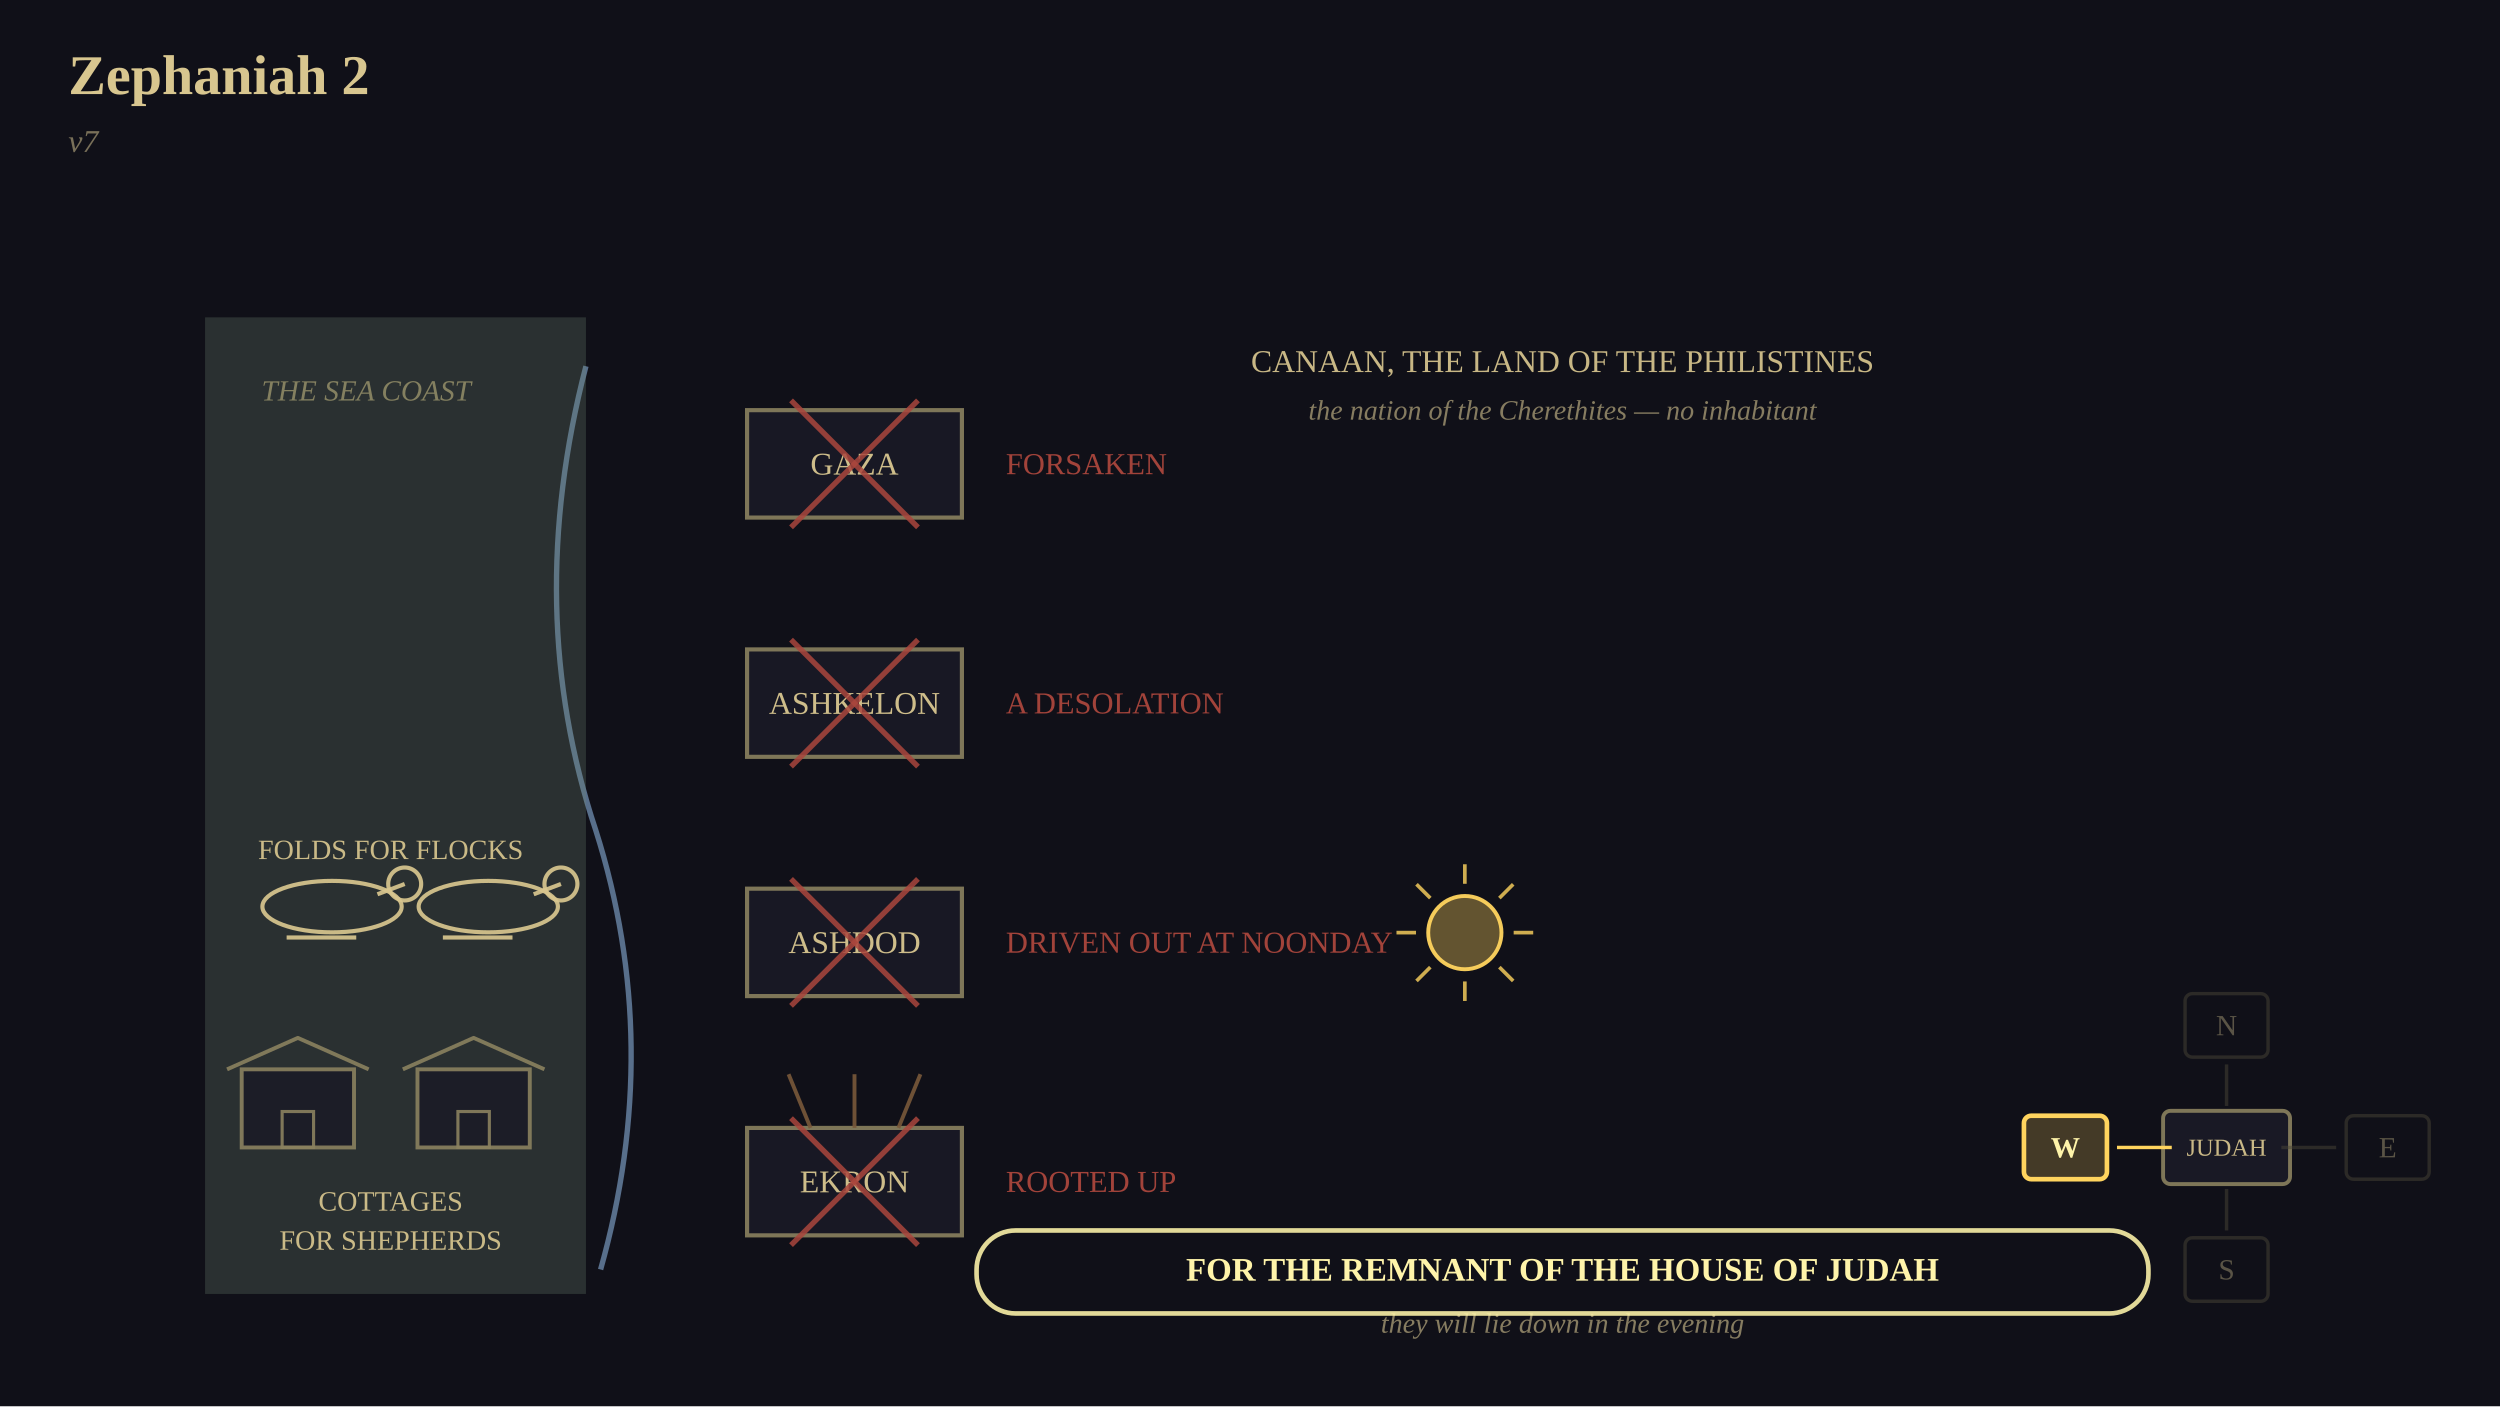
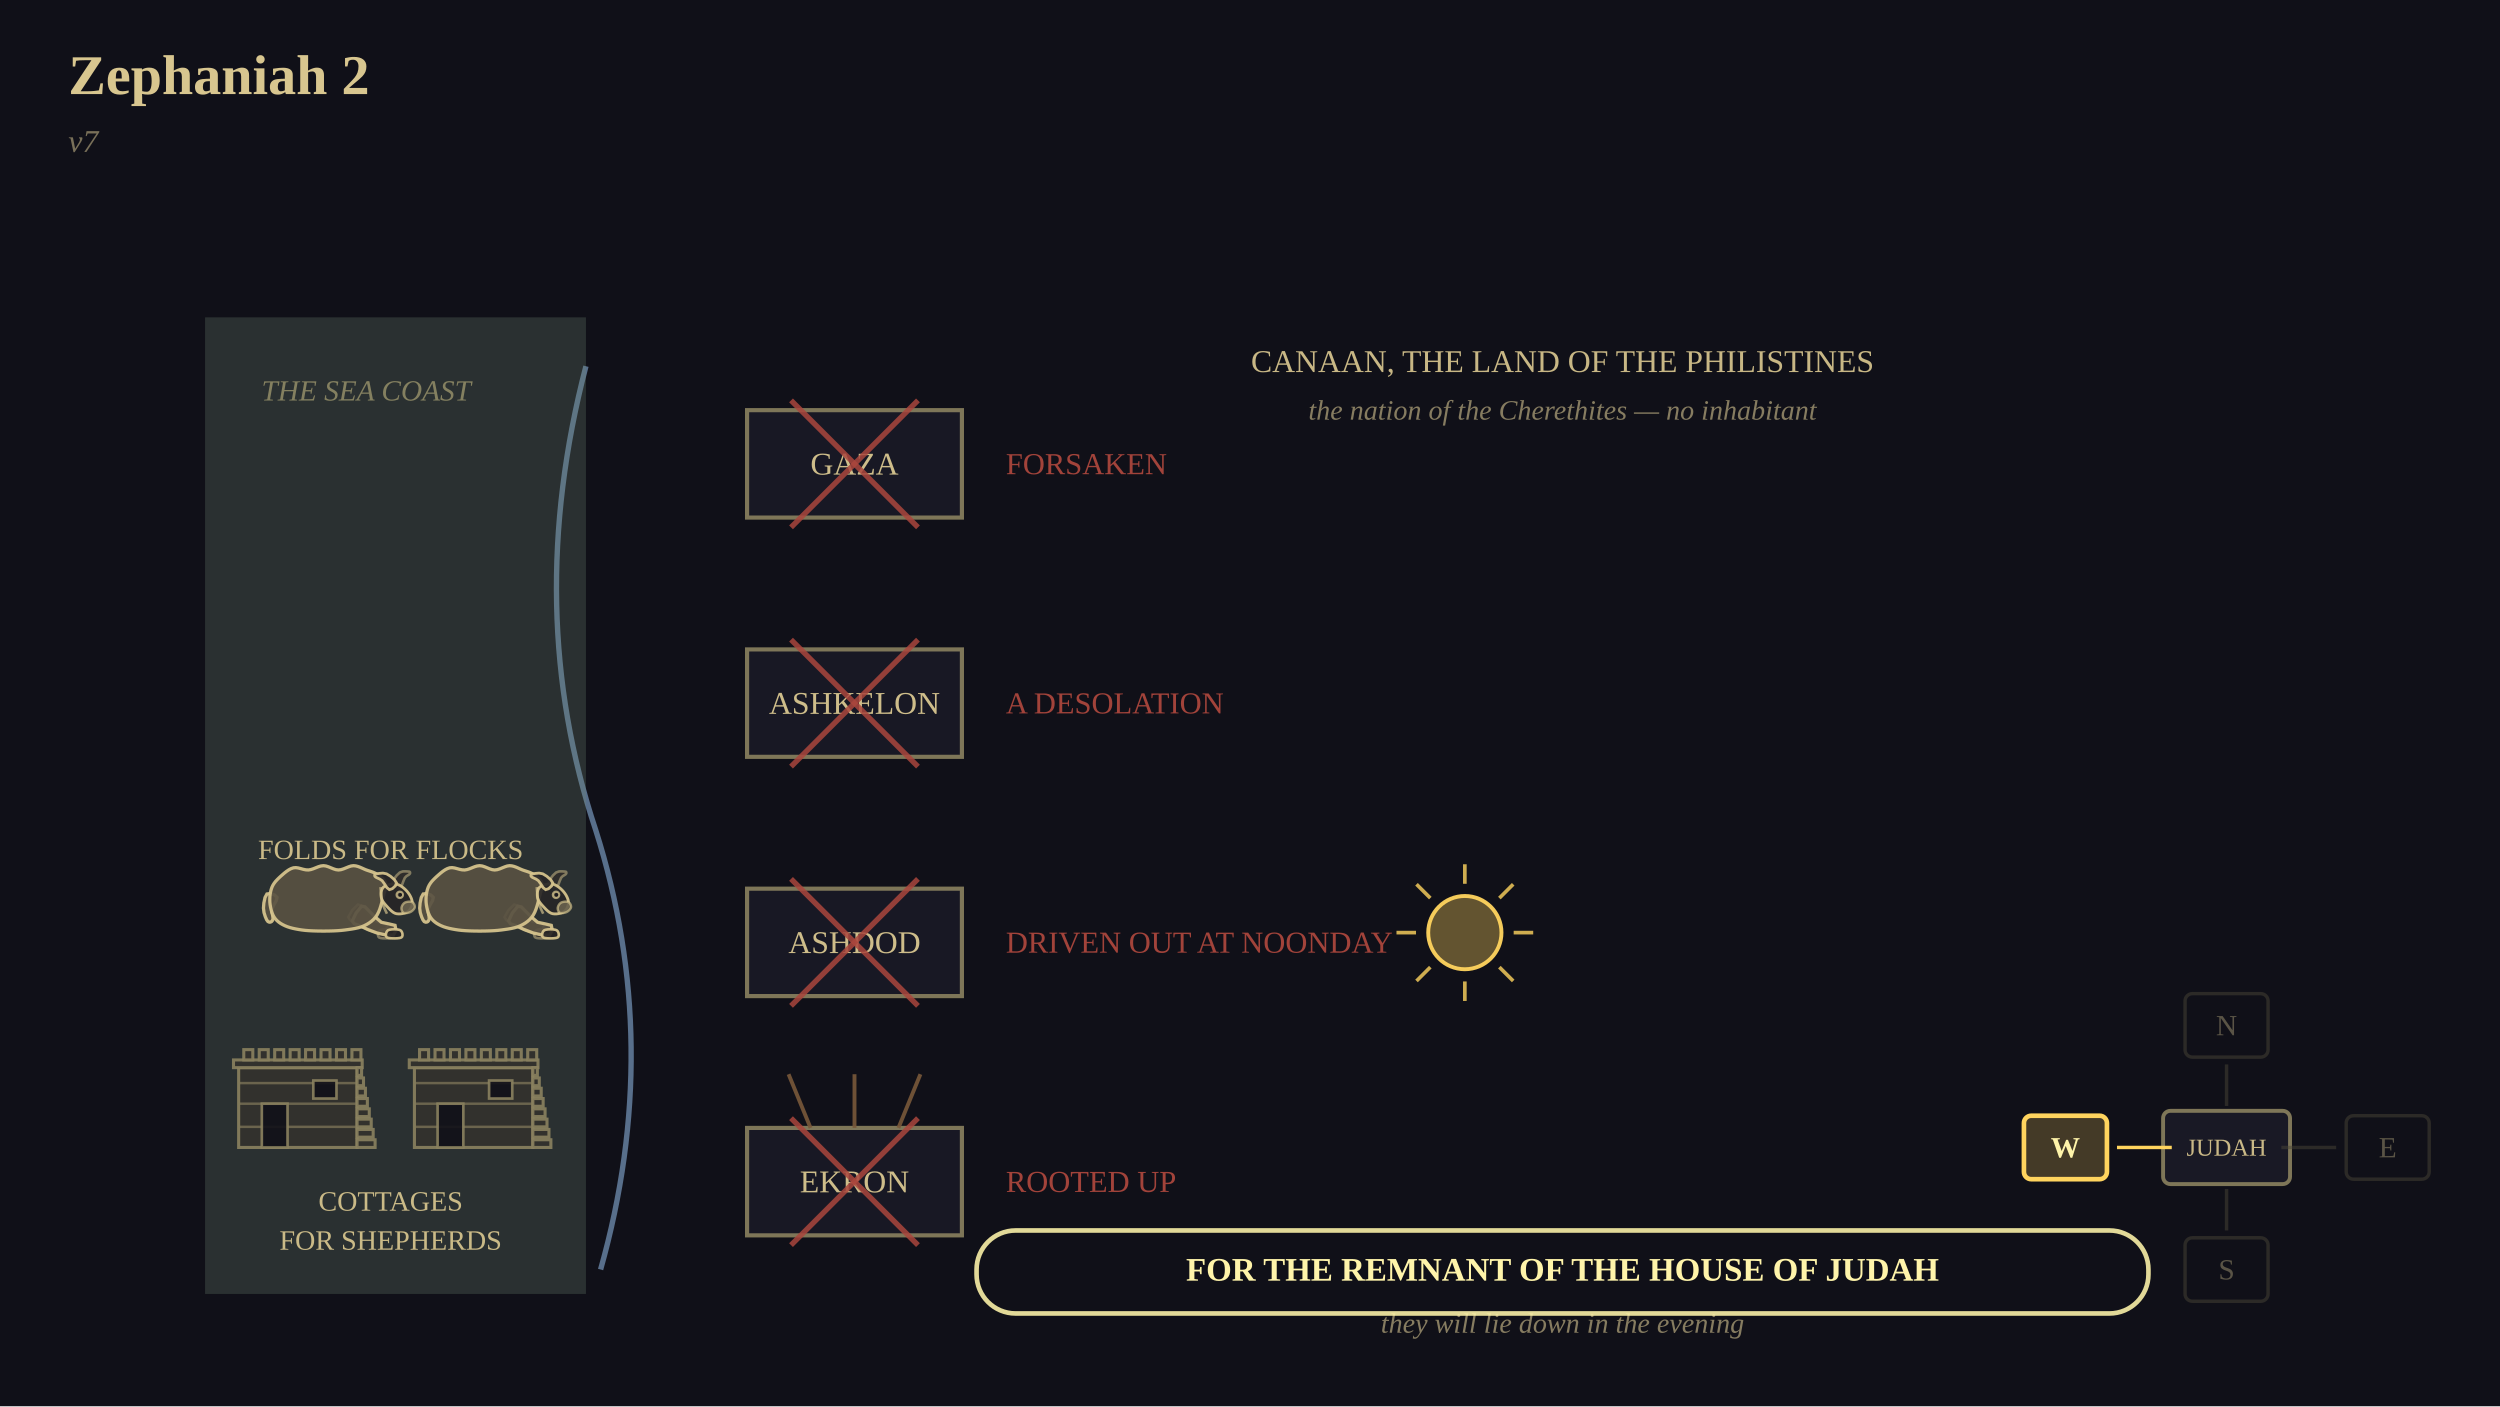
<svg xmlns="http://www.w3.org/2000/svg" viewBox="0 0 1024 576" width="1024" height="576" font-family="Georgia, 'Times New Roman', serif">
  <rect x="0" y="0" width="1024" height="576" fill="rgb(16,16,24)" />
  <text x="28" y="24" font-size="23" text-anchor="start" dominant-baseline="text-before-edge" fill="rgb(216,198,143)" font-family="Georgia, 'Times New Roman', serif" font-weight="bold">Zephaniah 2</text>
  <text x="28" y="54" font-size="13" text-anchor="start" dominant-baseline="text-before-edge" fill="rgb(140,130,100)" font-family="Georgia, 'Times New Roman', serif" fill-opacity="0.847" font-style="italic">v7</text>
  <rect x="886" y="455" width="52" height="30" rx="3" fill="rgb(26,26,38)" fill-opacity="0.949" stroke="rgb(138,129,95)" stroke-width="1.6" stroke-opacity="0.898" />
  <text x="912" y="470" font-size="10" text-anchor="middle" dominant-baseline="central" fill="rgb(216,198,143)" font-family="Georgia, 'Times New Roman', serif" fill-opacity="0.918">JUDAH</text>
  <rect x="895" y="407" width="34" height="26" rx="3" fill="none" stroke="rgb(74,70,56)" stroke-width="1.4" stroke-opacity="0.498" />
  <text x="912" y="420" font-size="12" text-anchor="middle" dominant-baseline="central" fill="rgb(140,130,100)" font-family="Georgia, 'Times New Roman', serif" fill-opacity="0.600">N</text>
  <line x1="912" y1="453" x2="912" y2="436" stroke="rgb(74,70,56)" stroke-width="1.4" stroke-opacity="0.498" />
  <rect x="895" y="507" width="34" height="26" rx="3" fill="none" stroke="rgb(74,70,56)" stroke-width="1.4" stroke-opacity="0.498" />
  <text x="912" y="520" font-size="12" text-anchor="middle" dominant-baseline="central" fill="rgb(140,130,100)" font-family="Georgia, 'Times New Roman', serif" fill-opacity="0.600">S</text>
  <line x1="912" y1="487" x2="912" y2="504" stroke="rgb(74,70,56)" stroke-width="1.4" stroke-opacity="0.498" />
  <rect x="829" y="457" width="34" height="26" rx="3" fill="rgb(255,212,94)" fill-opacity="0.220" stroke="rgb(255,212,94)" stroke-width="1.9" />
  <text x="846" y="470" font-size="12" text-anchor="middle" dominant-baseline="central" fill="rgb(255,244,170)" font-family="Georgia, 'Times New Roman', serif" font-weight="bold">W</text>
  <line x1="889.56" y1="470" x2="867.12" y2="470" stroke="rgb(255,212,94)" stroke-width="1.4" />
  <rect x="961" y="457" width="34" height="26" rx="3" fill="none" stroke="rgb(74,70,56)" stroke-width="1.4" stroke-opacity="0.498" />
  <text x="978" y="470" font-size="12" text-anchor="middle" dominant-baseline="central" fill="rgb(140,130,100)" font-family="Georgia, 'Times New Roman', serif" fill-opacity="0.600">E</text>
  <line x1="934.44" y1="470" x2="956.88" y2="470" stroke="rgb(74,70,56)" stroke-width="1.4" stroke-opacity="0.498" />
  <path d="M240,150 Q214,250 244,340 Q272,428 246,520" fill="none" stroke="rgb(96,122,152)" stroke-width="2.2" stroke-opacity="0.898" />
  <rect x="84" y="130" width="156" height="400" fill="rgb(96,122,152)" fill-opacity="0.137" />
  <text x="150" y="160" font-size="12" text-anchor="middle" dominant-baseline="central" fill="rgb(140,130,100)" font-family="Georgia, 'Times New Roman', serif" fill-opacity="0.949" font-style="italic">THE SEA COAST</text>
  <rect x="306" y="168" width="88" height="44" fill="rgb(26,26,38)" fill-opacity="0.878" stroke="rgb(138,129,95)" stroke-width="1.7" stroke-opacity="0.898" />
  <text x="350" y="190" font-size="13" text-anchor="middle" dominant-baseline="central" fill="rgb(216,198,143)" font-family="Georgia, 'Times New Roman', serif" fill-opacity="0.949">GAZA</text>
  <line x1="324" y1="164" x2="376" y2="216" stroke="rgb(170,70,60)" stroke-width="2.2" stroke-opacity="0.847" />
  <line x1="324" y1="216" x2="376" y2="164" stroke="rgb(170,70,60)" stroke-width="2.2" stroke-opacity="0.847" />
  <text x="412" y="190" font-size="12.5" text-anchor="start" dominant-baseline="central" fill="rgb(170,70,60)" font-family="Georgia, 'Times New Roman', serif" fill-opacity="0.949">FORSAKEN</text>
  <rect x="306" y="266" width="88" height="44" fill="rgb(26,26,38)" fill-opacity="0.878" stroke="rgb(138,129,95)" stroke-width="1.7" stroke-opacity="0.898" />
  <text x="350" y="288" font-size="13" text-anchor="middle" dominant-baseline="central" fill="rgb(216,198,143)" font-family="Georgia, 'Times New Roman', serif" fill-opacity="0.949">ASHKELON</text>
  <line x1="324" y1="262" x2="376" y2="314" stroke="rgb(170,70,60)" stroke-width="2.2" stroke-opacity="0.847" />
  <line x1="324" y1="314" x2="376" y2="262" stroke="rgb(170,70,60)" stroke-width="2.2" stroke-opacity="0.847" />
  <text x="412" y="288" font-size="12.5" text-anchor="start" dominant-baseline="central" fill="rgb(170,70,60)" font-family="Georgia, 'Times New Roman', serif" fill-opacity="0.949">A DESOLATION</text>
  <rect x="306" y="364" width="88" height="44" fill="rgb(26,26,38)" fill-opacity="0.878" stroke="rgb(138,129,95)" stroke-width="1.7" stroke-opacity="0.898" />
  <text x="350" y="386" font-size="13" text-anchor="middle" dominant-baseline="central" fill="rgb(216,198,143)" font-family="Georgia, 'Times New Roman', serif" fill-opacity="0.949">ASHDOD</text>
  <line x1="324" y1="360" x2="376" y2="412" stroke="rgb(170,70,60)" stroke-width="2.2" stroke-opacity="0.847" />
  <line x1="324" y1="412" x2="376" y2="360" stroke="rgb(170,70,60)" stroke-width="2.2" stroke-opacity="0.847" />
  <text x="412" y="386" font-size="12.5" text-anchor="start" dominant-baseline="central" fill="rgb(170,70,60)" font-family="Georgia, 'Times New Roman', serif" fill-opacity="0.949">DRIVEN OUT AT NOONDAY</text>
  <circle cx="600" cy="382" r="15" fill="rgb(255,212,94)" fill-opacity="0.349" stroke="rgb(255,212,94)" stroke-width="1.6" stroke-opacity="0.949" />
  <line x1="620" y1="382" x2="628" y2="382" stroke="rgb(255,212,94)" stroke-width="1.5" stroke-opacity="0.800" />
  <line x1="614.14" y1="396.14" x2="619.8" y2="401.8" stroke="rgb(255,212,94)" stroke-width="1.5" stroke-opacity="0.800" />
  <line x1="600" y1="402" x2="600" y2="410" stroke="rgb(255,212,94)" stroke-width="1.5" stroke-opacity="0.800" />
  <line x1="585.86" y1="396.14" x2="580.2" y2="401.8" stroke="rgb(255,212,94)" stroke-width="1.5" stroke-opacity="0.800" />
  <line x1="580" y1="382" x2="572" y2="382" stroke="rgb(255,212,94)" stroke-width="1.5" stroke-opacity="0.800" />
  <line x1="585.86" y1="367.86" x2="580.2" y2="362.2" stroke="rgb(255,212,94)" stroke-width="1.5" stroke-opacity="0.800" />
  <line x1="600" y1="362" x2="600" y2="354" stroke="rgb(255,212,94)" stroke-width="1.5" stroke-opacity="0.800" />
  <line x1="614.14" y1="367.86" x2="619.8" y2="362.2" stroke="rgb(255,212,94)" stroke-width="1.5" stroke-opacity="0.800" />
  <rect x="306" y="462" width="88" height="44" fill="rgb(26,26,38)" fill-opacity="0.878" stroke="rgb(138,129,95)" stroke-width="1.7" stroke-opacity="0.898" />
  <text x="350" y="484" font-size="13" text-anchor="middle" dominant-baseline="central" fill="rgb(216,198,143)" font-family="Georgia, 'Times New Roman', serif" fill-opacity="0.949">EKRON</text>
  <line x1="324" y1="458" x2="376" y2="510" stroke="rgb(170,70,60)" stroke-width="2.2" stroke-opacity="0.847" />
  <line x1="324" y1="510" x2="376" y2="458" stroke="rgb(170,70,60)" stroke-width="2.2" stroke-opacity="0.847" />
  <text x="412" y="484" font-size="12.5" text-anchor="start" dominant-baseline="central" fill="rgb(170,70,60)" font-family="Georgia, 'Times New Roman', serif" fill-opacity="0.949">ROOTED UP</text>
  <line x1="332" y1="462" x2="323" y2="440" stroke="rgb(120,88,58)" stroke-width="1.6" stroke-opacity="0.898" />
  <line x1="350" y1="462" x2="350" y2="440" stroke="rgb(120,88,58)" stroke-width="1.6" stroke-opacity="0.898" />
  <line x1="368" y1="462" x2="377" y2="440" stroke="rgb(120,88,58)" stroke-width="1.6" stroke-opacity="0.898" />
  <text x="640" y="148" font-size="13" text-anchor="middle" dominant-baseline="central" fill="rgb(216,198,143)" font-family="Georgia, 'Times New Roman', serif" fill-opacity="0.918">CANAAN, THE LAND OF THE PHILISTINES</text>
  <text x="640" y="168" font-size="11.5" text-anchor="middle" dominant-baseline="central" fill="rgb(140,130,100)" font-family="Georgia, 'Times New Roman', serif" fill-opacity="0.949" font-style="italic">the nation of the Cherethites — no inhabitant</text>
  <rect x="84" y="130" width="156" height="400" fill="rgb(122,146,92)" fill-opacity="0.157" />
-   <rect x="99" y="438" width="46" height="32" fill="rgb(26,26,38)" fill-opacity="0.847" stroke="rgb(138,129,95)" stroke-width="1.6" stroke-opacity="0.898" />
-   <polyline points="93,438 122,425.12 151,438" stroke-linejoin="round" fill="none" stroke="rgb(138,129,95)" stroke-width="1.6" stroke-opacity="0.898" />
-   <rect x="115.56" y="455.28" width="12.88" height="14.72" fill="none" stroke="rgb(138,129,95)" stroke-width="1.28" stroke-opacity="0.898" />
-   <rect x="171" y="438" width="46" height="32" fill="rgb(26,26,38)" fill-opacity="0.847" stroke="rgb(138,129,95)" stroke-width="1.6" stroke-opacity="0.898" />
-   <polyline points="165,438 194,425.12 223,438" stroke-linejoin="round" fill="none" stroke="rgb(138,129,95)" stroke-width="1.6" stroke-opacity="0.898" />
-   <rect x="187.56" y="455.28" width="12.88" height="14.72" fill="none" stroke="rgb(138,129,95)" stroke-width="1.28" stroke-opacity="0.898" />
+   <polygon points="97.75,470 146.25,470 146.25,437.31 97.75,437.31" fill="rgb(52,49,45)" fill-opacity="0.898" stroke="rgb(138,129,95)" stroke-width="1.26" stroke-opacity="0.898" />
+   <polygon points="95.64,437.31 148.36,437.31 148.36,434.15 95.64,434.15" fill="rgb(52,49,45)" fill-opacity="0.898" stroke="rgb(138,129,95)" stroke-width="1.26" stroke-opacity="0.898" />
+   <polygon points="99.85,434.15 103.55,434.15 103.55,429.93 99.85,429.93" fill="rgb(52,49,45)" fill-opacity="0.898" stroke="rgb(138,129,95)" stroke-width="1.26" stroke-opacity="0.898" />
+   <polygon points="106.18,434.15 109.87,434.15 109.87,429.93 106.18,429.93" fill="rgb(52,49,45)" fill-opacity="0.898" stroke="rgb(138,129,95)" stroke-width="1.26" stroke-opacity="0.898" />
+   <polygon points="112.51,434.15 116.2,434.15 116.2,429.93 112.51,429.93" fill="rgb(52,49,45)" fill-opacity="0.898" stroke="rgb(138,129,95)" stroke-width="1.26" stroke-opacity="0.898" />
+   <polygon points="118.84,434.15 122.53,434.15 122.53,429.93 118.84,429.93" fill="rgb(52,49,45)" fill-opacity="0.898" stroke="rgb(138,129,95)" stroke-width="1.26" stroke-opacity="0.898" />
+   <polygon points="125.16,434.15 128.85,434.15 128.85,429.93 125.16,429.93" fill="rgb(52,49,45)" fill-opacity="0.898" stroke="rgb(138,129,95)" stroke-width="1.26" stroke-opacity="0.898" />
+   <polygon points="131.49,434.15 135.18,434.15 135.18,429.93 131.49,429.93" fill="rgb(52,49,45)" fill-opacity="0.898" stroke="rgb(138,129,95)" stroke-width="1.26" stroke-opacity="0.898" />
+   <polygon points="137.82,434.15 141.51,434.15 141.51,429.93 137.82,429.93" fill="rgb(52,49,45)" fill-opacity="0.898" stroke="rgb(138,129,95)" stroke-width="1.26" stroke-opacity="0.898" />
+   <polygon points="144.15,434.15 147.84,434.15 147.84,429.93 144.15,429.93" fill="rgb(52,49,45)" fill-opacity="0.898" stroke="rgb(138,129,95)" stroke-width="1.26" stroke-opacity="0.898" />
+   <polyline points="98.27,461.56 145.73,461.56" stroke-linejoin="round" fill="none" stroke="rgb(138,129,95)" stroke-width="1.01" stroke-opacity="0.643" />
+   <polyline points="98.27,452.07 145.73,452.07" stroke-linejoin="round" fill="none" stroke="rgb(138,129,95)" stroke-width="1.01" stroke-opacity="0.643" />
+   <polyline points="98.27,443.64 145.73,443.64" stroke-linejoin="round" fill="none" stroke="rgb(138,129,95)" stroke-width="1.01" stroke-opacity="0.643" />
+   <polygon points="107.24,470 117.78,470 117.78,452.07 107.24,452.07" fill="rgb(16,16,24)" fill-opacity="0.898" stroke="rgb(138,129,95)" stroke-width="1.09" stroke-opacity="0.898" />
+   <polygon points="128.33,449.96 137.82,449.96 137.82,442.58 128.33,442.58" fill="rgb(16,16,24)" fill-opacity="0.898" stroke="rgb(138,129,95)" stroke-width="1.09" stroke-opacity="0.898" />
+   <polygon points="146.25,470 153.64,470 153.64,466.84 146.25,466.84" fill="rgb(52,49,45)" fill-opacity="0.898" stroke="rgb(138,129,95)" stroke-width="1.26" stroke-opacity="0.898" />
+   <polygon points="146.25,465.78 152.85,465.78 152.85,462.62 146.25,462.62" fill="rgb(52,49,45)" fill-opacity="0.898" stroke="rgb(138,129,95)" stroke-width="1.26" stroke-opacity="0.898" />
+   <polygon points="146.25,461.56 152.05,461.56 152.05,458.4 146.25,458.4" fill="rgb(52,49,45)" fill-opacity="0.898" stroke="rgb(138,129,95)" stroke-width="1.26" stroke-opacity="0.898" />
+   <polygon points="146.25,457.35 151.26,457.35 151.26,454.18 146.25,454.18" fill="rgb(52,49,45)" fill-opacity="0.898" stroke="rgb(138,129,95)" stroke-width="1.26" stroke-opacity="0.898" />
+   <polygon points="146.25,453.13 150.47,453.13 150.47,449.96 146.25,449.96" fill="rgb(52,49,45)" fill-opacity="0.898" stroke="rgb(138,129,95)" stroke-width="1.26" stroke-opacity="0.898" />
+   <polygon points="146.25,448.91 149.68,448.91 149.68,445.75 146.25,445.75" fill="rgb(52,49,45)" fill-opacity="0.898" stroke="rgb(138,129,95)" stroke-width="1.26" stroke-opacity="0.898" />
+   <polygon points="146.25,444.69 148.89,444.69 148.89,441.53 146.25,441.53" fill="rgb(52,49,45)" fill-opacity="0.898" stroke="rgb(138,129,95)" stroke-width="1.26" stroke-opacity="0.898" />
+   <polygon points="146.25,440.47 148.1,440.47 148.1,437.31 146.25,437.31" fill="rgb(52,49,45)" fill-opacity="0.898" stroke="rgb(138,129,95)" stroke-width="1.26" stroke-opacity="0.898" />
+   <polygon points="169.75,470 218.25,470 218.25,437.31 169.75,437.31" fill="rgb(52,49,45)" fill-opacity="0.898" stroke="rgb(138,129,95)" stroke-width="1.26" stroke-opacity="0.898" />
+   <polygon points="167.64,437.31 220.36,437.31 220.36,434.15 167.64,434.15" fill="rgb(52,49,45)" fill-opacity="0.898" stroke="rgb(138,129,95)" stroke-width="1.26" stroke-opacity="0.898" />
+   <polygon points="171.85,434.15 175.55,434.15 175.55,429.93 171.85,429.93" fill="rgb(52,49,45)" fill-opacity="0.898" stroke="rgb(138,129,95)" stroke-width="1.26" stroke-opacity="0.898" />
+   <polygon points="178.18,434.15 181.87,434.15 181.87,429.93 178.18,429.93" fill="rgb(52,49,45)" fill-opacity="0.898" stroke="rgb(138,129,95)" stroke-width="1.26" stroke-opacity="0.898" />
+   <polygon points="184.51,434.15 188.2,434.15 188.2,429.93 184.51,429.93" fill="rgb(52,49,45)" fill-opacity="0.898" stroke="rgb(138,129,95)" stroke-width="1.26" stroke-opacity="0.898" />
+   <polygon points="190.84,434.15 194.53,434.15 194.53,429.93 190.84,429.93" fill="rgb(52,49,45)" fill-opacity="0.898" stroke="rgb(138,129,95)" stroke-width="1.26" stroke-opacity="0.898" />
+   <polygon points="197.16,434.15 200.85,434.15 200.85,429.93 197.16,429.93" fill="rgb(52,49,45)" fill-opacity="0.898" stroke="rgb(138,129,95)" stroke-width="1.26" stroke-opacity="0.898" />
+   <polygon points="203.49,434.15 207.18,434.15 207.18,429.93 203.49,429.93" fill="rgb(52,49,45)" fill-opacity="0.898" stroke="rgb(138,129,95)" stroke-width="1.26" stroke-opacity="0.898" />
+   <polygon points="209.82,434.15 213.51,434.15 213.51,429.93 209.82,429.93" fill="rgb(52,49,45)" fill-opacity="0.898" stroke="rgb(138,129,95)" stroke-width="1.26" stroke-opacity="0.898" />
+   <polygon points="216.15,434.15 219.84,434.15 219.84,429.93 216.15,429.93" fill="rgb(52,49,45)" fill-opacity="0.898" stroke="rgb(138,129,95)" stroke-width="1.26" stroke-opacity="0.898" />
+   <polyline points="170.27,461.56 217.73,461.56" stroke-linejoin="round" fill="none" stroke="rgb(138,129,95)" stroke-width="1.01" stroke-opacity="0.643" />
+   <polyline points="170.27,452.07 217.73,452.07" stroke-linejoin="round" fill="none" stroke="rgb(138,129,95)" stroke-width="1.01" stroke-opacity="0.643" />
+   <polyline points="170.27,443.64 217.73,443.64" stroke-linejoin="round" fill="none" stroke="rgb(138,129,95)" stroke-width="1.01" stroke-opacity="0.643" />
+   <polygon points="179.24,470 189.78,470 189.78,452.07 179.24,452.07" fill="rgb(16,16,24)" fill-opacity="0.898" stroke="rgb(138,129,95)" stroke-width="1.09" stroke-opacity="0.898" />
+   <polygon points="200.33,449.96 209.82,449.96 209.82,442.58 200.33,442.58" fill="rgb(16,16,24)" fill-opacity="0.898" stroke="rgb(138,129,95)" stroke-width="1.09" stroke-opacity="0.898" />
+   <polygon points="218.25,470 225.64,470 225.64,466.84 218.25,466.84" fill="rgb(52,49,45)" fill-opacity="0.898" stroke="rgb(138,129,95)" stroke-width="1.26" stroke-opacity="0.898" />
+   <polygon points="218.25,465.78 224.85,465.78 224.85,462.62 218.25,462.62" fill="rgb(52,49,45)" fill-opacity="0.898" stroke="rgb(138,129,95)" stroke-width="1.26" stroke-opacity="0.898" />
+   <polygon points="218.25,461.56 224.05,461.56 224.05,458.4 218.25,458.4" fill="rgb(52,49,45)" fill-opacity="0.898" stroke="rgb(138,129,95)" stroke-width="1.26" stroke-opacity="0.898" />
+   <polygon points="218.25,457.35 223.26,457.35 223.26,454.18 218.25,454.18" fill="rgb(52,49,45)" fill-opacity="0.898" stroke="rgb(138,129,95)" stroke-width="1.26" stroke-opacity="0.898" />
+   <polygon points="218.25,453.13 222.47,453.13 222.47,449.96 218.25,449.96" fill="rgb(52,49,45)" fill-opacity="0.898" stroke="rgb(138,129,95)" stroke-width="1.26" stroke-opacity="0.898" />
+   <polygon points="218.25,448.91 221.68,448.91 221.68,445.75 218.25,445.75" fill="rgb(52,49,45)" fill-opacity="0.898" stroke="rgb(138,129,95)" stroke-width="1.26" stroke-opacity="0.898" />
+   <polygon points="218.25,444.69 220.89,444.69 220.89,441.53 218.25,441.53" fill="rgb(52,49,45)" fill-opacity="0.898" stroke="rgb(138,129,95)" stroke-width="1.26" stroke-opacity="0.898" />
+   <polygon points="218.25,440.47 220.1,440.47 220.1,437.31 218.25,437.31" fill="rgb(52,49,45)" fill-opacity="0.898" stroke="rgb(138,129,95)" stroke-width="1.26" stroke-opacity="0.898" />
  <text x="160" y="492" font-size="11.5" text-anchor="middle" dominant-baseline="central" fill="rgb(216,198,143)" font-family="Georgia, 'Times New Roman', serif" fill-opacity="0.918">COTTAGES</text>
  <text x="160" y="508" font-size="11.5" text-anchor="middle" dominant-baseline="central" fill="rgb(216,198,143)" font-family="Georgia, 'Times New Roman', serif" fill-opacity="0.918">FOR SHEPHERDS</text>
-   <ellipse cx="136" cy="371.35" rx="28.52" ry="10.54" fill="none" stroke="rgb(216,198,143)" stroke-width="1.7" stroke-opacity="0.918" />
-   <line x1="154.6" y1="366.29" x2="165.76" y2="362.08" stroke="rgb(216,198,143)" stroke-width="1.7" stroke-opacity="0.918" />
-   <circle cx="165.76" cy="362.08" r="6.75" fill="none" stroke="rgb(216,198,143)" stroke-width="1.7" stroke-opacity="0.918" />
-   <line x1="117.4" y1="384" x2="145.92" y2="384" stroke="rgb(216,198,143)" stroke-width="1.7" stroke-opacity="0.918" />
-   <ellipse cx="200" cy="371.35" rx="28.52" ry="10.54" fill="none" stroke="rgb(216,198,143)" stroke-width="1.7" stroke-opacity="0.918" />
-   <line x1="218.6" y1="366.29" x2="229.76" y2="362.08" stroke="rgb(216,198,143)" stroke-width="1.7" stroke-opacity="0.918" />
-   <circle cx="229.76" cy="362.08" r="6.75" fill="none" stroke="rgb(216,198,143)" stroke-width="1.7" stroke-opacity="0.918" />
-   <line x1="181.4" y1="384" x2="209.92" y2="384" stroke="rgb(216,198,143)" stroke-width="1.7" stroke-opacity="0.918" />
+   <polygon points="146.61,370.5 147.98,370.96 149.39,372.64 151.41,375.01 153.67,377.29 156.34,378.06 158.37,378.69 158.61,380.64 157.53,382.28 154.96,382.19 151.7,381.22 148.38,379.58 145.44,377.8 143.41,376.84 142.65,375.66 144.28,372.81" fill="rgb(48,45,43)" fill-opacity="0.918" stroke="rgb(216,198,143)" stroke-width="1.07" stroke-opacity="0.502" />
+   <polygon points="155.67,381.01 156.23,380.81 157.04,380.68 157.95,380.64 158.87,380.68 159.67,380.81 160.24,381.01 160.61,381.37 160.89,381.9 161.04,382.51 161.06,383.12 160.93,383.64 160.61,384 159.99,384.21 159.05,384.33 157.95,384.37 156.86,384.33 155.92,384.21 155.3,384 154.98,383.64 154.84,383.12 154.87,382.51 155.02,381.9 155.3,381.37" fill="rgb(48,45,43)" fill-opacity="0.918" stroke="rgb(216,198,143)" stroke-width="1.07" stroke-opacity="0.502" />
+   <polygon points="148.11,371.18 149.52,371.44 151.09,373.05 153.48,375.44 156.2,377.76 159.37,378.44 161.81,379.02 162.23,381.15 161.13,383 158.19,383.02 154.44,382.16 150.62,380.72 147.26,379.14 145.08,378.4 144.28,377.28 145.83,373.99" fill="rgb(88,81,66)" fill-opacity="0.918" stroke="rgb(216,198,143)" stroke-width="1.34" stroke-opacity="0.918" />
+   <polygon points="158.96,381.01 159.58,380.81 160.46,380.68 161.47,380.64 162.47,380.68 163.35,380.81 163.97,381.01 164.38,381.37 164.68,381.9 164.85,382.51 164.87,383.12 164.72,383.64 164.37,384 163.69,384.21 162.67,384.33 161.47,384.37 160.27,384.33 159.24,384.21 158.56,384 158.21,383.64 158.06,383.12 158.08,382.51 158.26,381.9 158.56,381.37" fill="rgb(36,34,35)" fill-opacity="0.918" stroke="rgb(216,198,143)" stroke-width="1.07" stroke-opacity="0.918" />
+   <polygon points="113.49,367.57 113.17,368.93 112.15,370.66 111.4,372.3 111.41,373.78 111.7,375.17 111.83,376.28 111.6,377.03 111.21,377.49 110.77,377.7 110.29,377.71 109.75,377.47 109.24,376.79 108.68,375.52 108.14,373.81 107.91,371.99 108.07,369.86 108.55,367.62 109.33,366.18 110.75,365.99 112.47,366.59" fill="rgb(88,81,66)" fill-opacity="0.918" stroke="rgb(216,198,143)" stroke-width="1.34" stroke-opacity="0.918" />
+   <polygon points="157.08,366.88 157.37,365.83 157.66,364.86 157.9,363.97 158.05,363.14 158.08,362.35 157.95,361.61 157.63,360.9 157.14,360.24 156.53,359.63 155.84,359.07 155.13,358.56 154.44,358.09 153.77,357.7 153.08,357.38 152.36,357.11 151.61,356.86 150.84,356.61 150.05,356.34 149.23,356 148.39,355.62 147.53,355.24 146.64,354.91 145.72,354.67 144.78,354.58 143.81,354.71 142.8,355.04 141.76,355.46 140.72,355.88 139.67,356.21 138.63,356.34 137.61,356.21 136.59,355.88 135.56,355.46 134.54,355.04 133.51,354.71 132.49,354.58 131.46,354.7 130.44,355 129.41,355.41 128.39,355.82 127.36,356.16 126.34,356.34 125.31,356.29 124.26,356.08 123.21,355.79 122.18,355.52 121.17,355.38 120.19,355.46 119.24,355.78 118.31,356.27 117.39,356.89 116.52,357.57 115.69,358.29 114.92,358.97 114.21,359.63 113.53,360.31 112.89,361 112.32,361.74 111.82,362.52 111.41,363.36 111.08,364.29 110.83,365.28 110.64,366.33 110.53,367.4 110.5,368.47 110.53,369.51 110.64,370.57 110.83,371.66 111.08,372.75 111.41,373.8 111.81,374.79 112.29,375.66 112.84,376.42 113.46,377.09 114.16,377.69 114.92,378.23 115.77,378.72 116.68,379.17 117.68,379.58 118.76,379.93 119.92,380.24 121.14,380.5 122.4,380.73 123.71,380.93 125.07,381.09 126.5,381.2 127.99,381.28 129.5,381.33 131,381.36 132.49,381.37 133.96,381.36 135.45,381.33 136.93,381.28 138.41,381.2 139.86,381.09 141.27,380.93 142.67,380.74 144.07,380.54 145.44,380.3 146.77,380 148.02,379.63 149.17,379.17 150.23,378.63 151.22,378.03 152.14,377.36 152.98,376.6 153.75,375.74 154.44,374.78 155.05,373.63 155.58,372.31 156.03,370.88 156.43,369.45 156.77,368.08" fill="rgb(88,81,66)" fill-opacity="0.918" stroke="rgb(216,198,143)" stroke-width="1.34" stroke-opacity="0.918" />
+   <polygon points="160.77,361.53 161.3,360.17 162.5,358.56 163.77,357.37 164.99,356.93 166.27,356.91 167.24,356.98 167.73,357.05 167.9,357.2 167.96,357.39 167.98,357.6 167.89,357.84 167.63,358.15 167.15,358.47 166.5,358.85 165.84,359.52 165.26,360.85 164.66,362.47 163.92,363.44 162.73,363.32 161.41,362.55" fill="rgb(48,45,43)" fill-opacity="0.918" stroke="rgb(216,198,143)" stroke-width="1.07" stroke-opacity="0.502" />
+   <polygon points="157.08,363.36 157.71,362.93 158.54,362.56 159.49,362.29 160.49,362.11 161.47,362.06 162.34,362.13 163.15,362.37 163.96,362.76 164.74,363.28 165.47,363.86 166.15,364.49 166.74,365.12 167.26,365.78 167.75,366.5 168.17,367.26 168.51,368.03 168.74,368.79 168.84,369.51 168.81,370.22 168.65,370.95 168.39,371.66 168.04,372.33 167.6,372.91 167.09,373.37 166.45,373.73 165.68,374.02 164.83,374.22 163.94,374.33 163.1,374.34 162.34,374.25 161.68,374.03 161.05,373.68 160.46,373.23 159.89,372.72 159.35,372.17 158.83,371.62 158.3,371.05 157.76,370.44 157.24,369.8 156.78,369.13 156.42,368.44 156.2,367.75 156.09,367.02 156.07,366.21 156.14,365.39 156.33,364.61 156.63,363.92" fill="rgb(40,37,38)" fill-opacity="0.918" stroke="rgb(216,198,143)" stroke-width="1.16" stroke-opacity="0.918" />
+   <polygon points="159.48,364.4 158.48,363.57 157.48,362.03 156.53,360.73 155.56,360.07 154.64,359.65 153.95,359.31 153.59,358.98 153.46,358.72 153.47,358.49 153.51,358.27 153.69,358.07 154.23,357.93 155.35,357.75 156.84,357.63 158.33,357.92 159.95,358.91 161.56,360.32 162.4,361.62 161.95,362.85 160.71,363.99" fill="rgb(40,37,38)" fill-opacity="0.918" stroke="rgb(216,198,143)" stroke-width="1.16" stroke-opacity="0.918" />
+   <polygon points="168.84,369.51 169.16,369.73 169.44,370.05 169.67,370.43 169.83,370.84 169.91,371.25 169.9,371.62 169.78,371.97 169.56,372.33 169.26,372.69 168.91,373.03 168.53,373.32 168.14,373.55 167.71,373.73 167.21,373.88 166.68,373.98 166.16,374.02 165.7,374 165.33,373.9 165.05,373.69 164.81,373.38 164.63,373 164.5,372.59 164.44,372.17 164.45,371.79 164.54,371.42 164.69,371.02 164.91,370.62 165.19,370.25 165.51,369.93 165.86,369.69 166.29,369.52 166.81,369.4 167.37,369.33 167.93,369.33 168.44,369.39" fill="rgb(104,96,76)" fill-opacity="0.918" stroke="rgb(216,198,143)" stroke-width="0.98" stroke-opacity="0.639" />
+   <polyline points="155.85,363.36 155.91,364.05 155.98,365.01 156.08,366.14 156.2,367.34 156.35,368.5 156.55,369.51 156.82,370.44 157.17,371.37 157.56,372.27 157.93,373.08 158.26,373.75 158.48,374.25" stroke-linejoin="round" fill="none" stroke="rgb(216,198,143)" stroke-width="1.07" stroke-opacity="0.655" />
+   <circle cx="163.75" cy="366.52" r="1.32" fill="rgb(108,99,78)" fill-opacity="0.918" stroke="rgb(216,198,143)" stroke-width="0.89" stroke-opacity="0.733" />
+   <circle cx="163.93" cy="366.52" r="0.75" fill="rgb(20,19,26)" fill-opacity="0.918" />
+   <polygon points="210.61,370.5 211.98,370.96 213.39,372.64 215.41,375.01 217.67,377.29 220.34,378.06 222.37,378.69 222.61,380.64 221.53,382.28 218.96,382.19 215.7,381.22 212.38,379.58 209.44,377.8 207.41,376.84 206.65,375.66 208.28,372.81" fill="rgb(48,45,43)" fill-opacity="0.918" stroke="rgb(216,198,143)" stroke-width="1.07" stroke-opacity="0.502" />
+   <polygon points="219.67,381.01 220.23,380.81 221.04,380.68 221.95,380.64 222.87,380.68 223.67,380.81 224.24,381.01 224.61,381.37 224.89,381.9 225.04,382.51 225.06,383.12 224.93,383.64 224.61,384 223.99,384.21 223.05,384.33 221.95,384.37 220.86,384.33 219.92,384.21 219.3,384 218.98,383.64 218.84,383.12 218.87,382.51 219.02,381.9 219.3,381.37" fill="rgb(48,45,43)" fill-opacity="0.918" stroke="rgb(216,198,143)" stroke-width="1.07" stroke-opacity="0.502" />
+   <polygon points="212.11,371.18 213.52,371.44 215.09,373.05 217.48,375.44 220.2,377.76 223.37,378.44 225.81,379.02 226.23,381.15 225.13,383 222.19,383.02 218.44,382.16 214.62,380.72 211.26,379.14 209.08,378.4 208.28,377.28 209.83,373.99" fill="rgb(88,81,66)" fill-opacity="0.918" stroke="rgb(216,198,143)" stroke-width="1.34" stroke-opacity="0.918" />
+   <polygon points="222.96,381.01 223.58,380.81 224.46,380.68 225.47,380.64 226.47,380.68 227.35,380.81 227.97,381.01 228.38,381.37 228.68,381.9 228.85,382.51 228.87,383.12 228.72,383.64 228.37,384 227.69,384.21 226.67,384.33 225.47,384.37 224.27,384.33 223.24,384.21 222.56,384 222.21,383.64 222.06,383.12 222.08,382.51 222.26,381.9 222.56,381.37" fill="rgb(36,34,35)" fill-opacity="0.918" stroke="rgb(216,198,143)" stroke-width="1.07" stroke-opacity="0.918" />
+   <polygon points="177.49,367.57 177.17,368.93 176.15,370.66 175.4,372.3 175.41,373.78 175.7,375.17 175.83,376.28 175.6,377.03 175.21,377.49 174.77,377.7 174.29,377.71 173.75,377.47 173.24,376.79 172.68,375.52 172.14,373.81 171.91,371.99 172.07,369.86 172.55,367.62 173.33,366.18 174.75,365.99 176.47,366.59" fill="rgb(88,81,66)" fill-opacity="0.918" stroke="rgb(216,198,143)" stroke-width="1.34" stroke-opacity="0.918" />
+   <polygon points="221.08,366.88 221.37,365.83 221.66,364.86 221.9,363.97 222.05,363.14 222.08,362.35 221.95,361.61 221.63,360.9 221.14,360.24 220.53,359.63 219.84,359.07 219.13,358.56 218.44,358.09 217.77,357.7 217.08,357.38 216.36,357.11 215.61,356.86 214.84,356.61 214.05,356.34 213.23,356 212.39,355.62 211.53,355.24 210.64,354.91 209.72,354.67 208.78,354.58 207.81,354.71 206.8,355.04 205.76,355.46 204.72,355.88 203.67,356.21 202.63,356.34 201.61,356.21 200.59,355.88 199.56,355.46 198.54,355.04 197.51,354.71 196.49,354.58 195.46,354.7 194.44,355 193.41,355.41 192.39,355.82 191.36,356.16 190.34,356.34 189.31,356.29 188.26,356.08 187.21,355.79 186.18,355.52 185.17,355.38 184.19,355.46 183.24,355.78 182.31,356.27 181.39,356.89 180.52,357.57 179.69,358.29 178.92,358.97 178.21,359.63 177.53,360.31 176.89,361 176.32,361.74 175.82,362.52 175.41,363.36 175.08,364.29 174.83,365.28 174.64,366.33 174.53,367.4 174.5,368.47 174.53,369.51 174.64,370.57 174.83,371.66 175.08,372.75 175.41,373.8 175.81,374.79 176.29,375.66 176.84,376.42 177.46,377.09 178.16,377.69 178.92,378.23 179.77,378.72 180.68,379.17 181.68,379.58 182.76,379.93 183.92,380.24 185.14,380.5 186.4,380.73 187.71,380.93 189.07,381.09 190.5,381.2 191.99,381.28 193.5,381.33 195,381.36 196.49,381.37 197.96,381.36 199.45,381.33 200.93,381.28 202.41,381.2 203.86,381.09 205.27,380.93 206.67,380.74 208.07,380.54 209.44,380.3 210.77,380 212.02,379.63 213.17,379.17 214.23,378.63 215.22,378.03 216.14,377.36 216.98,376.6 217.75,375.74 218.44,374.78 219.05,373.63 219.58,372.31 220.03,370.88 220.43,369.45 220.77,368.08" fill="rgb(88,81,66)" fill-opacity="0.918" stroke="rgb(216,198,143)" stroke-width="1.34" stroke-opacity="0.918" />
+   <polygon points="224.77,361.53 225.3,360.17 226.5,358.56 227.77,357.37 228.99,356.93 230.27,356.91 231.24,356.98 231.73,357.05 231.9,357.2 231.96,357.39 231.98,357.6 231.89,357.84 231.63,358.15 231.15,358.47 230.5,358.85 229.84,359.52 229.26,360.85 228.66,362.47 227.92,363.44 226.73,363.32 225.41,362.55" fill="rgb(48,45,43)" fill-opacity="0.918" stroke="rgb(216,198,143)" stroke-width="1.07" stroke-opacity="0.502" />
+   <polygon points="221.08,363.36 221.71,362.93 222.54,362.56 223.49,362.29 224.49,362.11 225.47,362.06 226.34,362.13 227.15,362.37 227.96,362.76 228.74,363.28 229.47,363.86 230.15,364.49 230.74,365.12 231.26,365.78 231.75,366.5 232.17,367.26 232.51,368.03 232.74,368.79 232.84,369.51 232.81,370.22 232.65,370.95 232.39,371.66 232.04,372.33 231.6,372.91 231.09,373.37 230.45,373.73 229.68,374.02 228.83,374.22 227.94,374.33 227.1,374.34 226.34,374.25 225.68,374.03 225.05,373.68 224.46,373.23 223.89,372.72 223.35,372.17 222.83,371.62 222.3,371.05 221.76,370.44 221.24,369.8 220.78,369.13 220.42,368.44 220.2,367.75 220.09,367.02 220.07,366.21 220.14,365.39 220.33,364.61 220.63,363.92" fill="rgb(40,37,38)" fill-opacity="0.918" stroke="rgb(216,198,143)" stroke-width="1.16" stroke-opacity="0.918" />
+   <polygon points="223.48,364.4 222.48,363.57 221.48,362.03 220.53,360.73 219.56,360.07 218.64,359.65 217.95,359.31 217.59,358.98 217.46,358.72 217.47,358.49 217.51,358.27 217.69,358.07 218.23,357.93 219.35,357.75 220.84,357.63 222.33,357.92 223.95,358.91 225.56,360.32 226.4,361.62 225.95,362.85 224.71,363.99" fill="rgb(40,37,38)" fill-opacity="0.918" stroke="rgb(216,198,143)" stroke-width="1.16" stroke-opacity="0.918" />
+   <polygon points="232.84,369.51 233.16,369.73 233.44,370.05 233.67,370.43 233.83,370.84 233.91,371.25 233.9,371.62 233.78,371.97 233.56,372.33 233.26,372.69 232.91,373.03 232.53,373.32 232.14,373.55 231.71,373.73 231.21,373.88 230.68,373.98 230.16,374.02 229.7,374 229.33,373.9 229.05,373.69 228.81,373.38 228.63,373 228.5,372.59 228.44,372.17 228.45,371.79 228.54,371.42 228.69,371.02 228.91,370.62 229.19,370.25 229.51,369.93 229.86,369.69 230.29,369.52 230.81,369.4 231.37,369.33 231.93,369.33 232.44,369.39" fill="rgb(104,96,76)" fill-opacity="0.918" stroke="rgb(216,198,143)" stroke-width="0.98" stroke-opacity="0.639" />
+   <polyline points="219.85,363.36 219.91,364.05 219.98,365.01 220.08,366.14 220.2,367.34 220.35,368.5 220.55,369.51 220.82,370.44 221.17,371.37 221.56,372.27 221.93,373.08 222.26,373.75 222.48,374.25" stroke-linejoin="round" fill="none" stroke="rgb(216,198,143)" stroke-width="1.07" stroke-opacity="0.655" />
+   <circle cx="227.75" cy="366.52" r="1.32" fill="rgb(108,99,78)" fill-opacity="0.918" stroke="rgb(216,198,143)" stroke-width="0.89" stroke-opacity="0.733" />
+   <circle cx="227.93" cy="366.52" r="0.75" fill="rgb(20,19,26)" fill-opacity="0.918" />
  <text x="160" y="348" font-size="11.5" text-anchor="middle" dominant-baseline="central" fill="rgb(216,198,143)" font-family="Georgia, 'Times New Roman', serif" fill-opacity="0.918">FOLDS FOR FLOCKS</text>
  <text x="640" y="520" font-size="13.5" text-anchor="middle" dominant-baseline="central" fill="rgb(255,244,170)" font-family="Georgia, 'Times New Roman', serif" font-weight="bold">FOR THE REMNANT OF THE HOUSE OF JUDAH</text>
  <text x="640" y="542" font-size="11.5" text-anchor="middle" dominant-baseline="central" fill="rgb(140,130,100)" font-family="Georgia, 'Times New Roman', serif" fill-opacity="0.949" font-style="italic">they will lie down in the evening</text>
  <rect x="400" y="504" width="480" height="34" rx="16" fill="none" stroke="rgb(255,244,170)" stroke-width="1.9" stroke-opacity="0.878" />
</svg>
